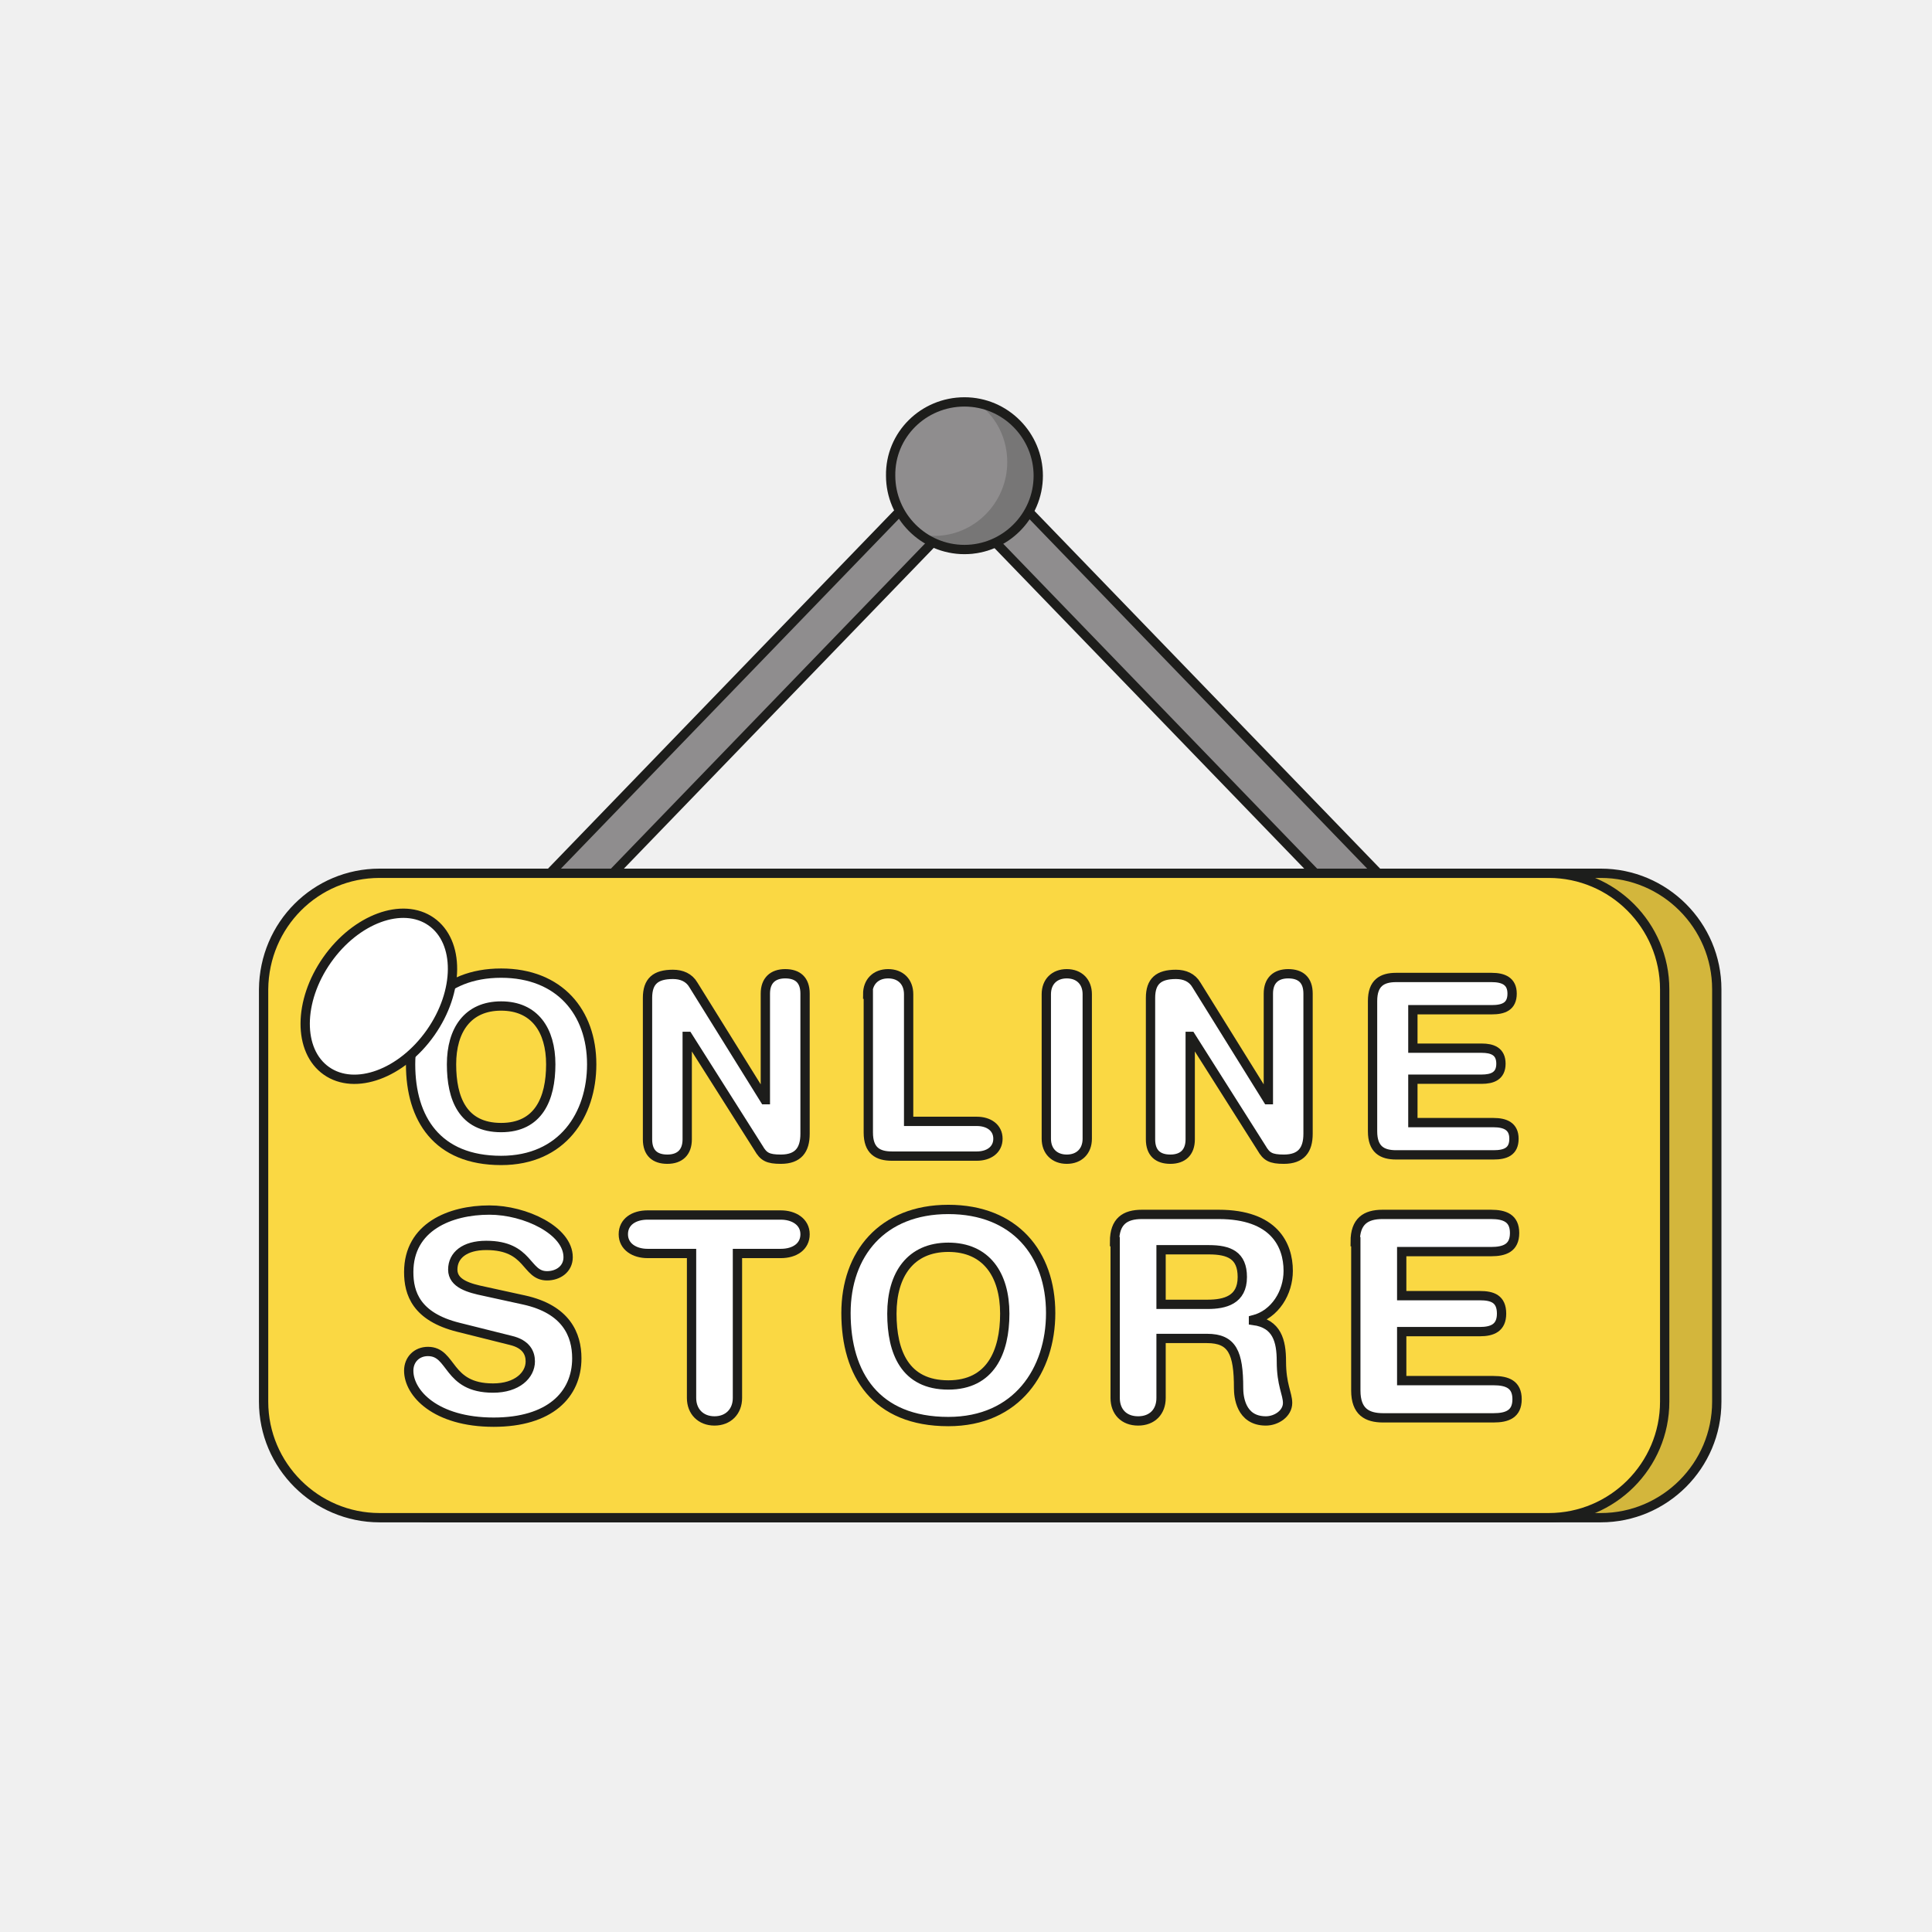
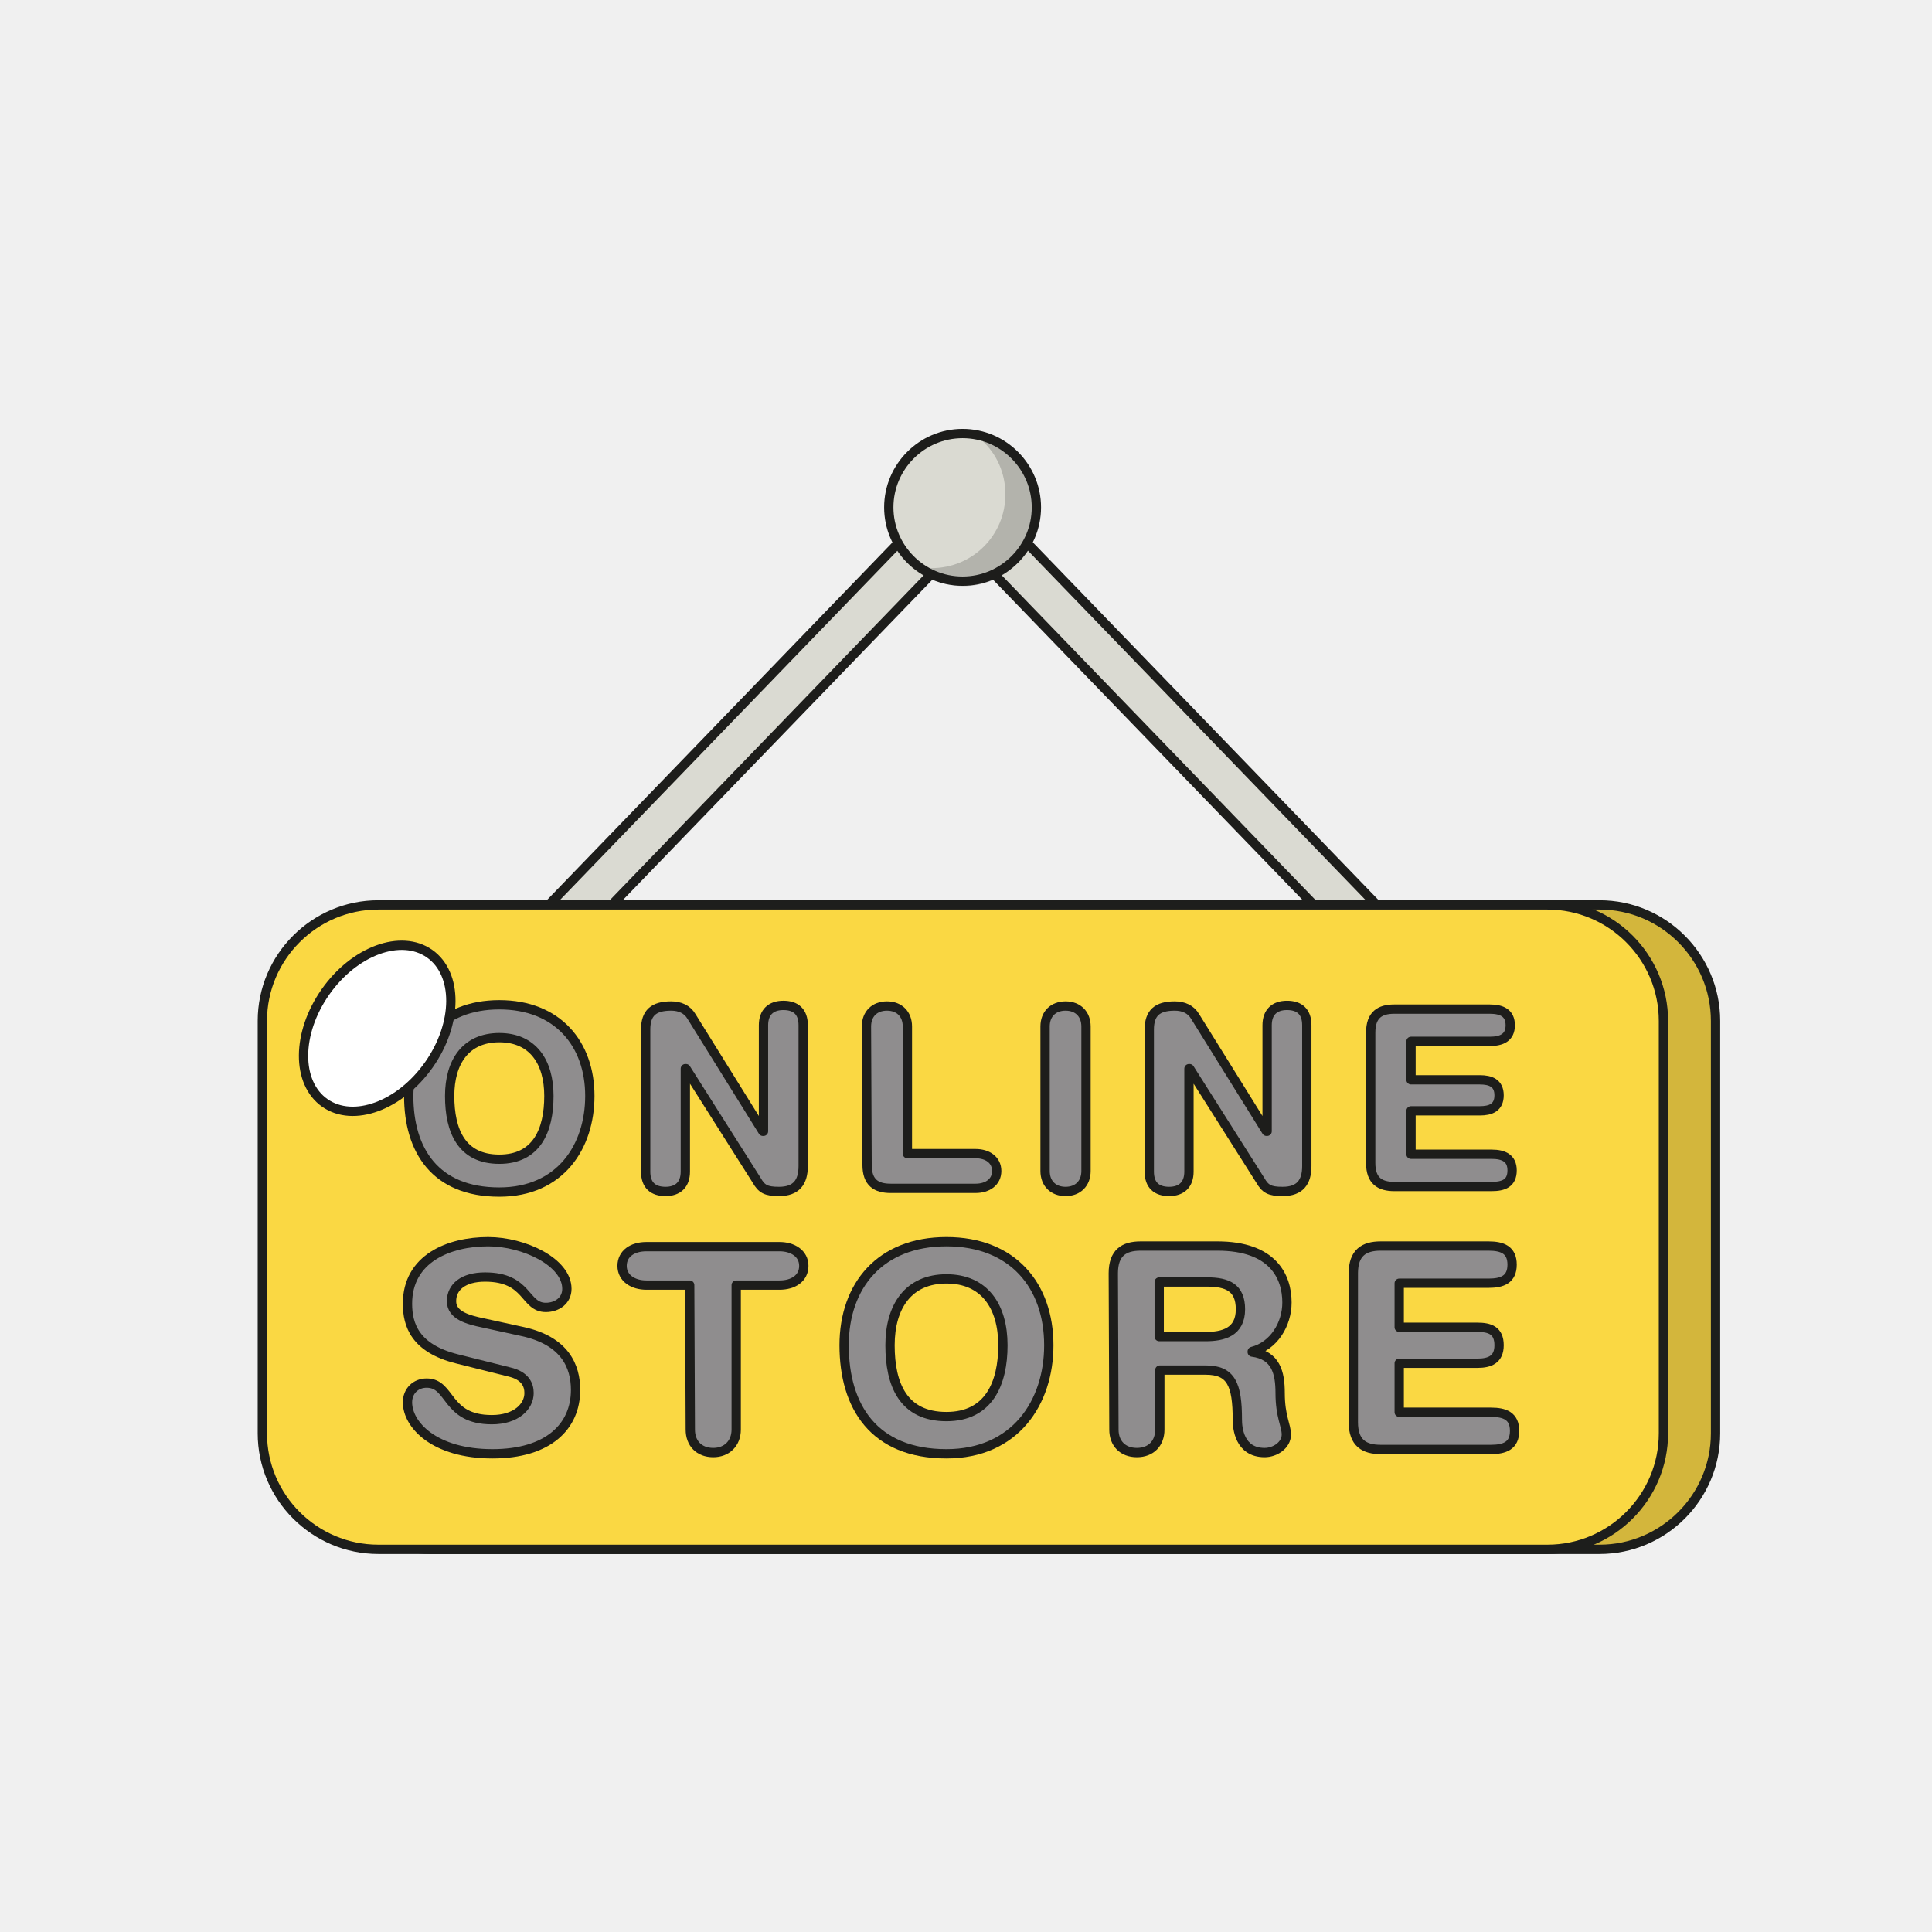
- <svg xmlns="http://www.w3.org/2000/svg" version="1.1" id="Capa_1" x="0px" y="0px" viewBox="-443 833.5 311.5 311.5" style="enable-background:new -443 833.5 311.5 311.5;" xml:space="preserve">
+ <svg xmlns="http://www.w3.org/2000/svg" version="1.1" id="Capa_1" x="0px" y="0px" viewBox="-443 445.5 311.5 311.5" style="enable-background:new -443 445.5 311.5 311.5;" xml:space="preserve">
  <style type="text/css">
- 	.st0{fill:#8F8D8E;stroke:#1D1D1B;stroke-width:1.5;stroke-linecap:round;stroke-linejoin:round;stroke-miterlimit:10;}
+ 	.st0{fill:#DADAD2;stroke:#1D1D1B;stroke-width:1.5;stroke-linecap:round;stroke-linejoin:round;stroke-miterlimit:10;}
	.st1{opacity:0.21;}
	.st2{fill:#1D1E1C;}
	.st3{fill:#D3B63C;stroke:#1D1E1C;stroke-width:1.5;stroke-linecap:round;stroke-linejoin:round;stroke-miterlimit:10;}
	.st4{fill:#FAD843;stroke:#1D1E1C;stroke-width:1.5;stroke-linecap:round;stroke-linejoin:round;stroke-miterlimit:10;}
- 	.st5{fill:#FFFFFF;stroke:#1D1D1B;stroke-width:1.5;stroke-miterlimit:10;}
+ 	.st5{fill:#8F8D8E;stroke:#1D1D1B;stroke-width:1.5;stroke-linecap:round;stroke-linejoin:round;stroke-miterlimit:10;}
+ 	.st6{fill:#FFFFFF;stroke:#1D1D1B;stroke-width:1.5;stroke-miterlimit:10;}
</style>
  <g>
    <g>
-       <rect x="-255.4" y="897.7" transform="matrix(-0.7191 0.6949 -0.6949 -0.7191 225.4505 1803.622)" class="st0" width="7.3" height="99.4" />
+       <rect x="-255.7" y="514.8" transform="matrix(0.7191 -0.6949 0.6949 0.7191 -463.0834 -16.5459)" class="st0" width="7.3" height="99.4" />
    </g>
    <g>
-       <rect x="-372.9" y="943.7" transform="matrix(-0.6948 0.7192 -0.7192 -0.6948 133.4569 1838.119)" class="st0" width="99.4" height="7.3" />
+       <rect x="-373.2" y="560.9" transform="matrix(0.6948 -0.7192 0.7192 0.6948 -504.7351 -60.3942)" class="st0" width="99.4" height="7.3" />
    </g>
  </g>
-   <path class="st0" d="M-287.5,898.3c6.6,0,11.9,5.4,11.9,11.9c0,6.6-5.4,11.9-11.9,11.9c-6.6,0-11.9-5.4-11.9-11.9  C-299.5,903.6-294.1,898.3-287.5,898.3z" />
+   <path class="st0" d="M-287.8,515.4c6.6,0,11.9,5.4,11.9,11.9c0,6.6-5.4,11.9-11.9,11.9c-6.6,0-11.9-5.4-11.9-11.9  S-294.4,515.4-287.8,515.4z" />
  <g class="st1">
-     <path class="st2" d="M-280.6,908c0-3.4-1.4-6.5-3.7-8.6c5.1,1.4,8.9,6,8.9,11.5c0,6.6-5.4,11.9-11.9,11.9c-3.2,0-6.1-1.3-8.2-3.3   c1,0.3,2,0.4,3,0.4C-286,920-280.6,914.6-280.6,908z" />
+     <path class="st2" d="M-280.9,525.2c0-3.4-1.4-6.5-3.7-8.6c5.1,1.4,8.9,6,8.9,11.5c0,6.6-5.4,11.9-11.9,11.9c-3.2,0-6.1-1.3-8.2-3.3   c1,0.3,2,0.4,3,0.4C-286.2,537.1-280.9,531.8-280.9,525.2z" />
  </g>
-   <path class="st3" d="M-373.4,974.3h188.5c10.3,0,18.7,8.4,18.7,18.7v66.5c0,10.3-8.4,18.7-18.7,18.7h-188.5  c-10.3,0-18.7-8.4-18.7-18.7V993C-392.1,982.6-383.7,974.3-373.4,974.3z" />
-   <path class="st4" d="M-381.8,974.3h188.5c10.3,0,18.7,8.4,18.7,18.7v66.5c0,10.3-8.4,18.7-18.7,18.7h-188.5  c-10.3,0-18.7-8.4-18.7-18.7V993C-400.4,982.6-392.1,974.3-381.8,974.3z" />
+   <path class="st3" d="M-373.6,591.4h188.5c10.3,0,18.7,8.4,18.7,18.7v66.5c0,10.3-8.4,18.7-18.7,18.7h-188.5  c-10.3,0-18.7-8.4-18.7-18.7v-66.5C-392.3,599.8-384,591.4-373.6,591.4z" />
+   <path class="st4" d="M-382,591.4h188.5c10.3,0,18.7,8.4,18.7,18.7v66.5c0,10.3-8.4,18.7-18.7,18.7H-382c-10.3,0-18.7-8.4-18.7-18.7  v-66.5C-400.7,599.8-392.3,591.4-382,591.4z" />
  <g>
    <g>
-       <path class="st5" d="M-362.2,990.4c9.4,0,14.6,6.3,14.6,14.7c0,8.1-4.7,15.5-14.6,15.5c-10.3,0-14.6-6.7-14.6-15.5    C-376.8,996.7-371.7,990.4-362.2,990.4z M-362.2,1015.3c6,0,8-4.6,8-10.2c0-5.5-2.6-9.4-8-9.4c-5.4,0-8,3.9-8,9.4    C-370.2,1010.6-368.4,1015.3-362.2,1015.3z" />
-       <path class="st5" d="M-338.6,994.4c0-2.7,1.3-3.8,4.1-3.8c1.4,0,2.6,0.5,3.3,1.7l11.5,18.5h0.1v-17.1c0-2.1,1.2-3.2,3.2-3.2    s3.2,1,3.2,3.2v22.6c0,2.6-1.1,4.1-3.9,4.1c-2.1,0-2.8-0.4-3.6-1.8l-11.4-18h-0.1v16.6c0,2.1-1.2,3.2-3.2,3.2s-3.2-1-3.2-3.2    V994.4z" />
-       <path class="st5" d="M-303.1,993.8c0-2,1.3-3.3,3.3-3.3c2,0,3.3,1.3,3.3,3.3v20.5h11c1.9,0,3.4,1,3.4,2.8c0,1.8-1.5,2.8-3.4,2.8    h-13.7c-2.3,0-3.8-0.9-3.8-3.8V993.8z" />
-       <path class="st5" d="M-274.3,993.8c0-2,1.3-3.3,3.3-3.3c2,0,3.3,1.3,3.3,3.3v23.3c0,2-1.3,3.3-3.3,3.3c-2,0-3.3-1.3-3.3-3.3V993.8    z" />
-       <path class="st5" d="M-257.5,994.4c0-2.7,1.3-3.8,4.1-3.8c1.4,0,2.6,0.5,3.3,1.7l11.5,18.5h0.1v-17.1c0-2.1,1.2-3.2,3.2-3.2    c2,0,3.2,1,3.2,3.2v22.6c0,2.6-1.1,4.1-3.9,4.1c-2.1,0-2.8-0.4-3.6-1.8l-11.4-18h-0.1v16.6c0,2.1-1.2,3.2-3.2,3.2s-3.2-1-3.2-3.2    V994.4z" />
-       <path class="st5" d="M-221.7,994.9c0-2.9,1.5-3.8,3.8-3.8h15.4c1.9,0,3.3,0.6,3.3,2.6c0,2.1-1.4,2.6-3.3,2.6h-12.7v6.2h11.1    c1.7,0,3.1,0.5,3.1,2.5c0,2-1.4,2.5-3.1,2.5h-11.1v7h13c1.9,0,3.3,0.6,3.3,2.6c0,2.1-1.4,2.6-3.3,2.6h-15.7    c-2.3,0-3.8-0.9-3.8-3.8V994.9z" />
+       <path class="st5" d="M-362.5,607.5c9.4,0,14.6,6.3,14.6,14.7c0,8.1-4.7,15.5-14.6,15.5c-10.3,0-14.6-6.7-14.6-15.5    C-377,613.8-371.9,607.5-362.5,607.5z M-362.5,632.4c6,0,8-4.6,8-10.2c0-5.5-2.6-9.4-8-9.4s-8,3.9-8,9.4    C-370.5,627.8-368.6,632.4-362.5,632.4z" />
+       <path class="st5" d="M-338.9,611.5c0-2.7,1.3-3.8,4.1-3.8c1.4,0,2.6,0.5,3.3,1.7l11.5,18.5h0.1v-17.1c0-2.1,1.2-3.2,3.2-3.2    s3.2,1,3.2,3.2v22.7c0,2.6-1.1,4.1-3.9,4.1c-2.1,0-2.8-0.4-3.6-1.8l-11.4-18h-0.1v16.6c0,2.1-1.2,3.2-3.2,3.2s-3.2-1-3.2-3.2    C-338.9,634.4-338.9,611.5-338.9,611.5z" />
+       <path class="st5" d="M-303.3,611c0-2,1.3-3.3,3.3-3.3s3.3,1.3,3.3,3.3v20.5h11c1.9,0,3.4,1,3.4,2.8s-1.5,2.8-3.4,2.8h-13.7    c-2.3,0-3.8-0.9-3.8-3.8L-303.3,611L-303.3,611z" />
+       <path class="st5" d="M-274.5,611c0-2,1.3-3.3,3.3-3.3s3.3,1.3,3.3,3.3v23.3c0,2-1.3,3.3-3.3,3.3s-3.3-1.3-3.3-3.3V611z" />
+       <path class="st5" d="M-257.7,611.5c0-2.7,1.3-3.8,4.1-3.8c1.4,0,2.6,0.5,3.3,1.7l11.5,18.5h0.1v-17.1c0-2.1,1.2-3.2,3.2-3.2    s3.2,1,3.2,3.2v22.7c0,2.6-1.1,4.1-3.9,4.1c-2.1,0-2.8-0.4-3.6-1.8l-11.4-18h-0.1v16.6c0,2.1-1.2,3.2-3.2,3.2c-2,0-3.2-1-3.2-3.2    L-257.7,611.5L-257.7,611.5z" />
+       <path class="st5" d="M-222,612c0-2.9,1.5-3.8,3.8-3.8h15.4c1.9,0,3.3,0.6,3.3,2.6s-1.4,2.6-3.3,2.6h-12.7v6.2h11.1    c1.7,0,3.1,0.5,3.1,2.5s-1.4,2.5-3.1,2.5h-11.1v7h13c1.9,0,3.3,0.6,3.3,2.6c0,2.1-1.4,2.6-3.3,2.6h-15.7c-2.3,0-3.8-0.9-3.8-3.8    V612z" />
    </g>
    <g>
-       <path class="st5" d="M-358.5,1043.1c6.8,1.5,8.5,5.6,8.5,9.4c0,5.9-4.4,10.3-13.4,10.3c-9.4,0-13.7-4.7-13.7-8.3    c0-1.8,1.3-3.1,3.1-3.1c4,0,3,5.9,10.5,5.9c3.9,0,6-2.1,6-4.3c0-1.3-0.6-2.8-3.2-3.4l-8.4-2.1c-6.8-1.7-8-5.5-8-8.9    c0-7.3,6.7-10,13-10c5.8,0,12.7,3.3,12.7,7.6c0,1.9-1.6,3-3.4,3c-3.5,0-2.8-4.9-9.8-4.9c-3.5,0-5.4,1.6-5.4,3.9    c0,2.3,2.7,3,5.1,3.5L-358.5,1043.1z" />
-       <path class="st5" d="M-331.6,1035.6h-7c-2.1,0-3.9-1.1-3.9-3.1s1.7-3.1,3.9-3.1h21.5c2.1,0,3.9,1.1,3.9,3.1s-1.7,3.1-3.9,3.1h-7    v23.3c0,2.2-1.5,3.7-3.7,3.7s-3.7-1.5-3.7-3.7V1035.6z" />
-       <path class="st5" d="M-290.1,1028.5c10.7,0,16.5,7.1,16.5,16.7c0,9.2-5.4,17.5-16.5,17.5c-11.7,0-16.5-7.6-16.5-17.5    C-306.6,1035.7-300.8,1028.5-290.1,1028.5z M-290.1,1056.8c6.8,0,9.1-5.3,9.1-11.5c0-6.3-3-10.7-9.1-10.7c-6.1,0-9.1,4.4-9.1,10.7    C-299.2,1051.5-297.1,1056.8-290.1,1056.8z" />
-       <path class="st5" d="M-263.3,1033.7c0-3.3,1.7-4.4,4.4-4.4h12.4c8.9,0,11.2,4.9,11.2,9.1c0,3.5-2.1,7-5.6,7.9v0.1    c3.8,0.5,4.5,3.3,4.5,6.6c0,3.8,1,5.2,1,6.7c0,1.7-1.8,2.9-3.5,2.9c-4.1,0-4.4-4-4.4-5.3c0-5.7-1-8-5.1-8h-7.4v9.6    c0,2.2-1.4,3.7-3.7,3.7c-2.3,0-3.7-1.5-3.7-3.7V1033.7z M-255.8,1043.8h7.5c2.8,0,5.6-0.7,5.6-4.4c0-3.5-2.1-4.4-5.4-4.4h-7.7    V1043.8z" />
-       <path class="st5" d="M-224.5,1033.7c0-3.3,1.7-4.4,4.4-4.4h17.5c2.2,0,3.8,0.6,3.8,3s-1.6,3-3.8,3h-14.4v7.1h12.6    c2,0,3.5,0.5,3.5,2.9c0,2.3-1.5,2.9-3.5,2.9h-12.6v7.9h14.8c2.2,0,3.8,0.6,3.8,3c0,2.4-1.6,3-3.8,3h-17.8c-2.6,0-4.4-1-4.4-4.4    V1033.7z" />
+       <path class="st5" d="M-358.7,660.2c6.8,1.5,8.5,5.6,8.5,9.4c0,5.9-4.4,10.3-13.4,10.3c-9.4,0-13.7-4.7-13.7-8.3    c0-1.8,1.3-3.1,3.1-3.1c4,0,3,5.9,10.5,5.9c3.9,0,6-2.1,6-4.3c0-1.3-0.6-2.8-3.2-3.4l-8.4-2.1c-6.8-1.7-8-5.5-8-8.9    c0-7.3,6.7-10,13-10c5.8,0,12.7,3.3,12.7,7.6c0,1.9-1.6,3-3.4,3c-3.5,0-2.8-4.9-9.8-4.9c-3.5,0-5.4,1.6-5.4,3.9s2.7,3,5.1,3.5    L-358.7,660.2z" />
+       <path class="st5" d="M-331.8,652.7h-7c-2.1,0-3.9-1.1-3.9-3.1s1.7-3.1,3.9-3.1h21.5c2.1,0,3.9,1.1,3.9,3.1s-1.7,3.1-3.9,3.1h-7    V676c0,2.2-1.5,3.7-3.7,3.7c-2.3,0-3.7-1.5-3.7-3.7L-331.8,652.7L-331.8,652.7z" />
+       <path class="st5" d="M-290.4,645.7c10.7,0,16.5,7.1,16.5,16.7c0,9.2-5.4,17.5-16.5,17.5c-11.7,0-16.5-7.6-16.5-17.5    C-306.9,652.8-301.1,645.7-290.4,645.7z M-290.4,673.9c6.8,0,9.1-5.3,9.1-11.5c0-6.3-3-10.7-9.1-10.7s-9.1,4.4-9.1,10.7    C-299.5,668.7-297.4,673.9-290.4,673.9z" />
+       <path class="st5" d="M-263.5,650.8c0-3.3,1.7-4.4,4.4-4.4h12.4c8.9,0,11.2,4.9,11.2,9.1c0,3.5-2.1,7-5.6,7.9v0.1    c3.8,0.5,4.5,3.3,4.5,6.6c0,3.8,1,5.2,1,6.7c0,1.7-1.8,2.9-3.5,2.9c-4.1,0-4.4-4-4.4-5.3c0-5.7-1-8-5.1-8h-7.4v9.6    c0,2.2-1.4,3.7-3.7,3.7s-3.7-1.5-3.7-3.7L-263.5,650.8L-263.5,650.8z M-256.1,661h7.5c2.8,0,5.6-0.7,5.6-4.4    c0-3.5-2.1-4.4-5.4-4.4h-7.7L-256.1,661L-256.1,661z" />
+       <path class="st5" d="M-224.8,650.8c0-3.3,1.7-4.4,4.4-4.4h17.4c2.2,0,3.8,0.6,3.8,3c0,2.4-1.6,3-3.8,3h-14.4v7.1h12.6    c2,0,3.5,0.5,3.5,2.9c0,2.3-1.5,2.9-3.5,2.9h-12.6v7.9h14.8c2.2,0,3.8,0.6,3.8,3c0,2.4-1.6,3-3.8,3h-17.8c-2.6,0-4.4-1-4.4-4.4    L-224.8,650.8L-224.8,650.8z" />
    </g>
  </g>
-   <ellipse transform="matrix(0.8184 0.5747 -0.5747 0.8184 501.9383 400.0368)" class="st5" cx="-381.9" cy="994.1" rx="10.2" ry="14.7" />
+   <ellipse transform="matrix(0.5747 -0.8184 0.8184 0.5747 -662.8199 -52.8118)" class="st6" cx="-382.2" cy="611.3" rx="14.7" ry="10.2" />
</svg>
